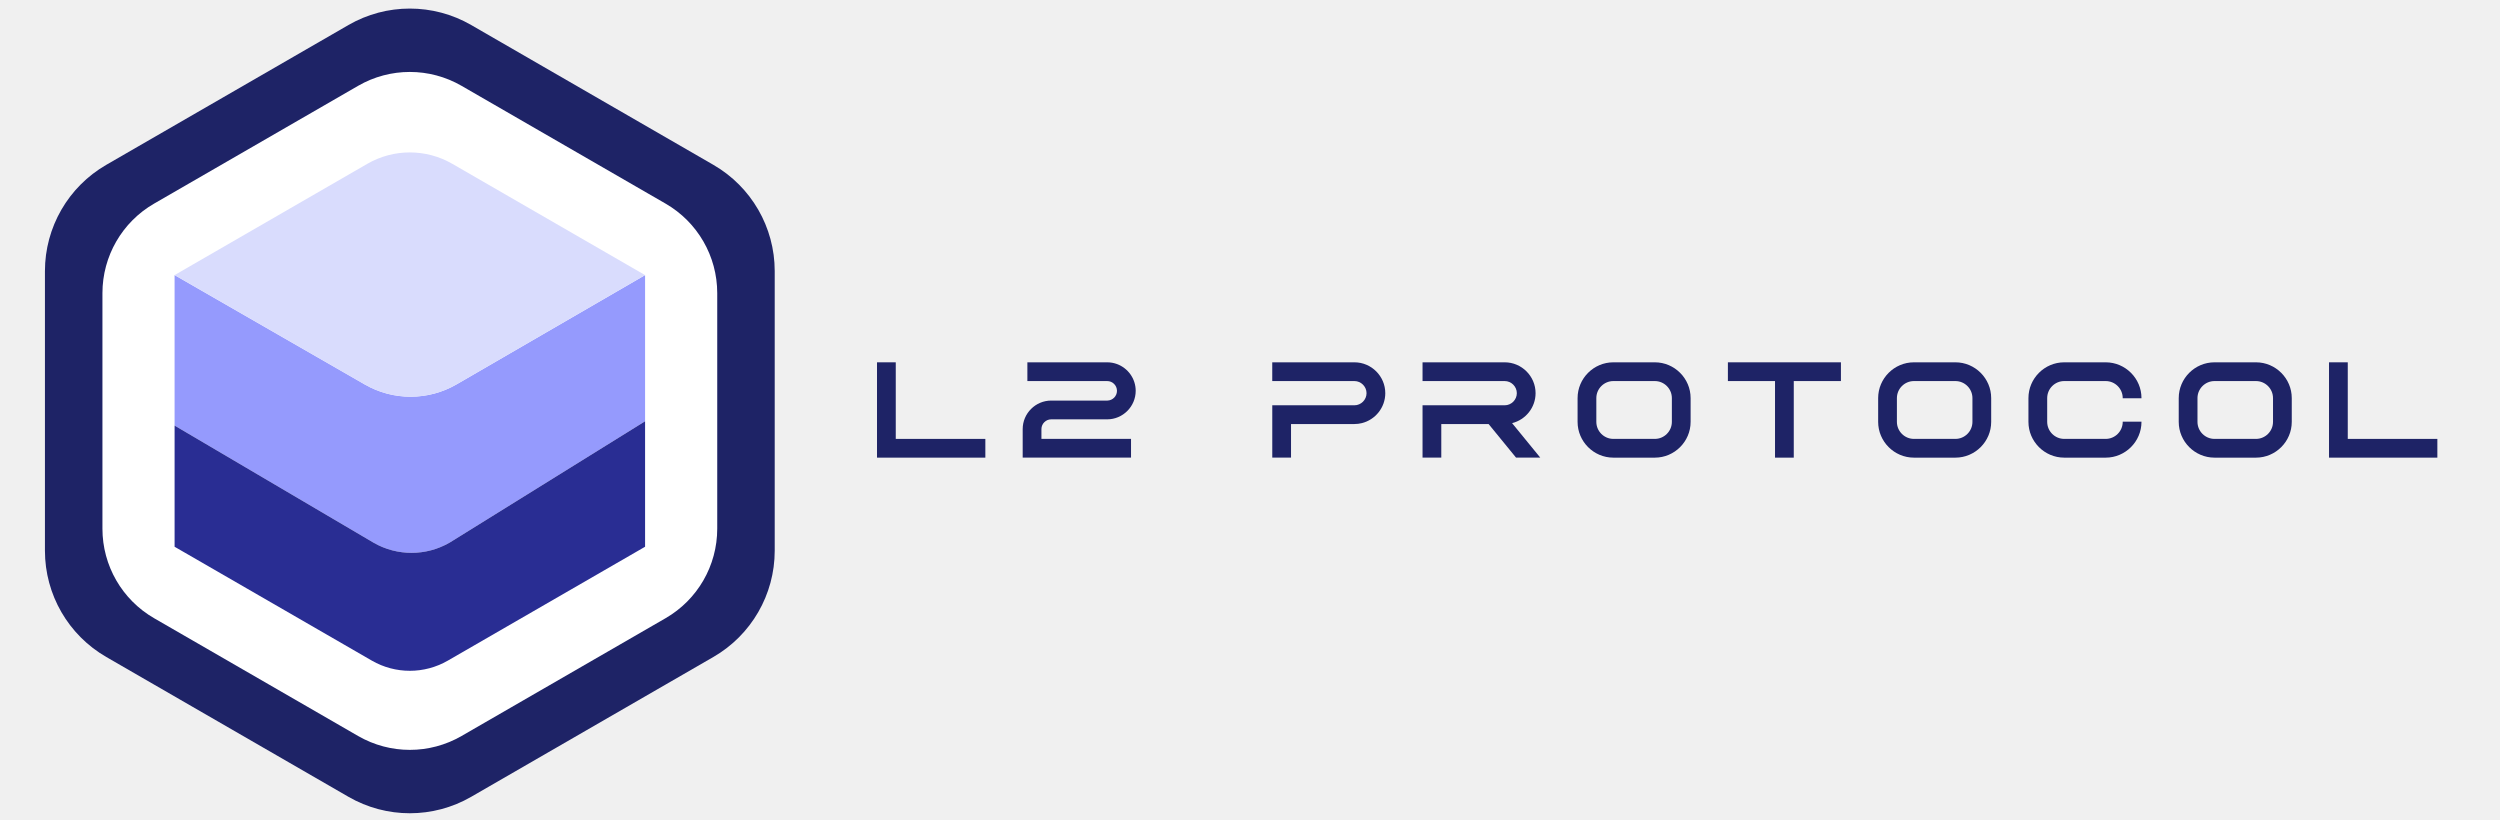
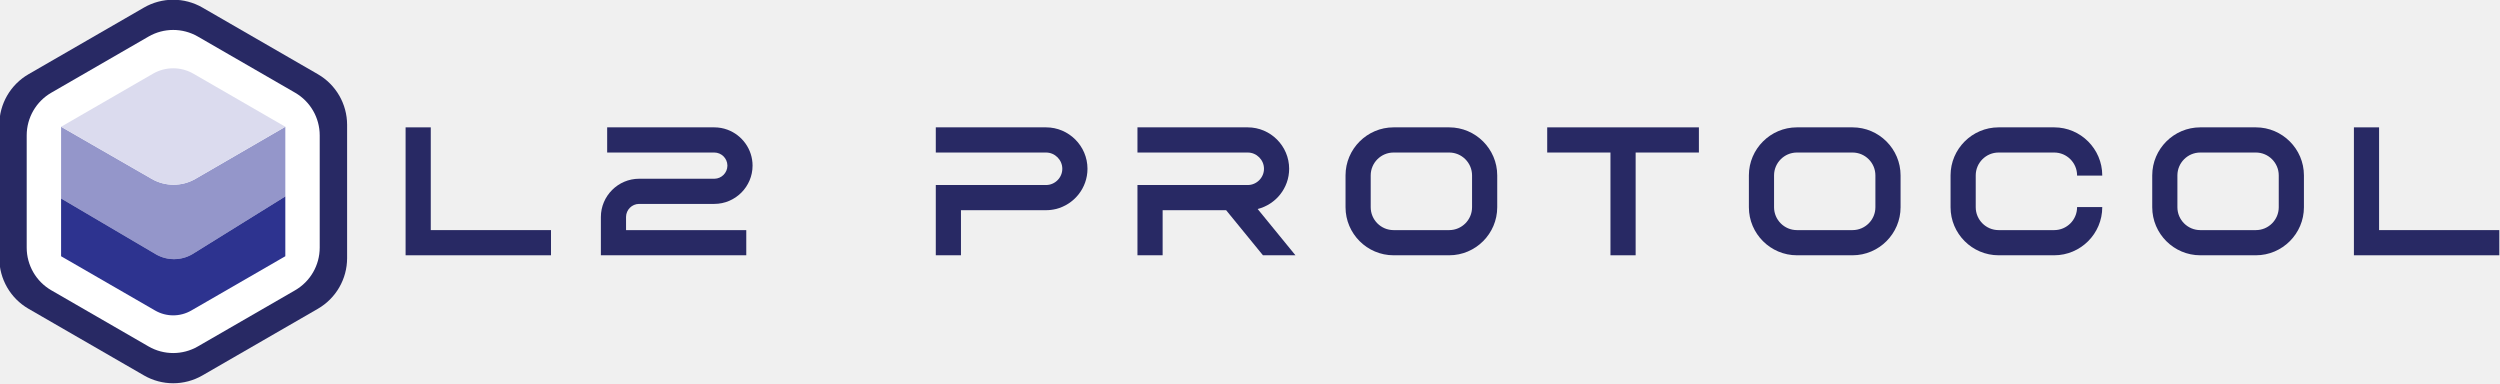
- <svg xmlns="http://www.w3.org/2000/svg" id="Layer_1" version="1.1" viewBox="340 285 1220 400">
-   <defs>
-     <style>
-       .st0 {
-         fill: #1e2366;
-       }
- 
-       .st1 {
-         fill: #292d93;
-       }
- 
-       .st2 {
-         fill: #d9dcfd;
-       }
- 
-       .st3 {
-         fill: #fff;
-       }
- 
-       .st4 {
-         fill: #959afd;
-       }
-     </style>
-   </defs>
-   <g transform="translate(612, -279)">
-     <path class="st0" d="M208.85,787.33h-52.87v-46.52h9.15v37.37h43.72v9.15Z" />
-     <path class="st0" d="M229.36,749.96v-9.15h38.95c1.67,0,3.28.3,4.76.84,5.33,1.96,9.15,7.09,9.15,13.07,0,7.65-6.26,13.92-13.92,13.92h-20.62s-6.7,0-6.7,0c-.02,0-.05,0-.07,0-2.56.04-4.66,2.13-4.69,4.69v4.84h43.72v9.15h-52.87v-13.92c0-7.65,6.26-13.92,13.92-13.92h27.4c2.56-.04,4.66-2.13,4.69-4.69,0-.02,0-.05,0-.07s0-.05,0-.07c-.04-2.59-2.17-4.69-4.76-4.69h-38.95Z" />
-     <path class="st0" d="M348.86,761.78h40.1c3.23,0,5.91-2.68,5.91-5.91s-2.68-5.91-5.91-5.91h-40.1v-9.15h40.1c8.28,0,15.06,6.78,15.06,15.06,0,7.04-4.9,13-11.46,14.62-1.16.29-2.36.44-3.6.44h-30.94v16.39h-9.15v-25.55Z" />
-     <path class="st0" d="M441.78,761.78h20.52c3.23,0,5.91-2.68,5.91-5.91s-2.68-5.91-5.91-5.91h-40.1v-9.15h40.1c8.28,0,15.06,6.78,15.06,15.06,0,7.04-4.9,13-11.46,14.62l13.75,16.83h-11.82l-13.39-16.39h-23.09v16.39h-9.15v-25.55h19.58Z" />
-     <path class="st0" d="M553.02,758.27v11.6c0,9.6-7.86,17.46-17.46,17.46h-20.24c-9.6,0-17.46-7.86-17.46-17.46v-11.6c0-9.6,7.86-17.46,17.46-17.46h20.24c9.6,0,17.46,7.86,17.46,17.46ZM535.56,778.18c4.57,0,8.31-3.74,8.31-8.31v-11.6c0-4.57-3.74-8.31-8.31-8.31h-20.24c-4.57,0-8.31,3.74-8.31,8.31v11.6c0,4.57,3.74,8.31,8.31,8.31h20.24Z" />
-     <path class="st0" d="M626.36,749.96h-23v37.37h-9.15v-37.37h-23v-9.15h55.16v9.15Z" />
-     <path class="st0" d="M699.7,758.27v11.6c0,9.6-7.86,17.46-17.46,17.46h-20.24c-9.6,0-17.46-7.86-17.46-17.46v-11.6c0-9.6,7.86-17.46,17.46-17.46h20.24c9.6,0,17.46,7.86,17.46,17.46ZM682.24,778.18c4.57,0,8.31-3.74,8.31-8.31v-11.6c0-4.57-3.74-8.31-8.31-8.31h-20.24c-4.57,0-8.31,3.74-8.31,8.31v11.6c0,4.57,3.74,8.31,8.31,8.31h20.24Z" />
-     <path class="st0" d="M763.89,769.87v-.08h9.15v.08c0,9.6-7.86,17.46-17.46,17.46h-20.24c-9.6,0-17.46-7.86-17.46-17.46v-11.6c0-9.6,7.86-17.46,17.46-17.46h20.24c9.6,0,17.46,7.86,17.46,17.46v.08h-9.15v-.08c0-4.57-3.74-8.31-8.31-8.31h-20.24c-4.57,0-8.31,3.74-8.31,8.31v11.6c0,4.57,3.74,8.31,8.31,8.31h20.24c4.57,0,8.31-3.74,8.31-8.31Z" />
-     <path class="st0" d="M846.38,758.27v11.6c0,9.6-7.86,17.46-17.46,17.46h-20.24c-9.6,0-17.46-7.86-17.46-17.46v-11.6c0-9.6,7.86-17.46,17.46-17.46h20.24c9.6,0,17.46,7.86,17.46,17.46ZM828.92,778.18c4.57,0,8.31-3.74,8.31-8.31v-11.6c0-4.57-3.74-8.31-8.31-8.31h-20.24c-4.57,0-8.31,3.74-8.31,8.31v11.6c0,4.57,3.74,8.31,8.31,8.31h20.24Z" />
-     <path class="st0" d="M917.43,787.33h-52.87v-46.52h9.15v37.37h43.72v9.15Z" />
+ <svg xmlns="http://www.w3.org/2000/svg" version="1.1" id="Layer_1" x="0px" y="0px" width="1275.02px" height="195.6px" viewBox="0 0 1275.02 195.6" enable-background="new 0 0 1275.02 195.6" xml:space="preserve">
+   <g>
+     <path fill="#282964" d="M281.012,130.195h-61.317h-12.838v-12.838V64.952h12.838v52.405h61.317V130.195z" />
+     <path fill="#282964" d="M309.66,77.79V64.952h54.636c2.345,0,4.598,0.418,6.685,1.186c7.468,2.744,12.834,9.942,12.834,18.334   c0,10.738-8.783,19.521-19.519,19.521h-28.921h-9.404c-0.032,0-0.065,0-0.098,0c-3.597,0.055-6.531,2.986-6.584,6.585   c0,0.033,0,0.066,0,0.099v6.682h40.818h20.499v12.838h-61.317h-12.837v-12.838v-6.682c0-10.737,8.784-19.519,19.519-19.519h28.922   h9.403c0.033,0,0.066,0,0.099,0c3.596-0.056,6.531-2.988,6.586-6.586c0-0.033,0-0.066,0-0.1c0-0.033,0-0.065,0-0.099   c-0.055-3.632-3.042-6.583-6.685-6.583h-45.007H309.66z" />
+     <path fill="#282964" d="M477.261,94.364h12.837h14.623h28.778c4.535,0,8.287-3.755,8.287-8.286c0-4.535-3.752-8.288-8.287-8.288   h-28.778h-14.623h-12.837V64.952h56.238c11.617,0,21.126,9.505,21.126,21.126c0,9.877-6.872,18.229-16.075,20.51   c-1.62,0.401-3.311,0.611-5.051,0.611h-11.018h-12.399h-11.695h-8.289v22.996h-12.837v-22.996V94.364z" />
+     <path fill="#282964" d="M607.577,94.364h28.777c4.535,0,8.291-3.755,8.291-8.286c0-4.535-3.756-8.288-8.291-8.288h-28.777h-14.623   h-12.839V64.952h12.839h8.287h35.113c11.619,0,21.125,9.505,21.125,21.126c0,9.877-6.874,18.228-16.073,20.508l19.283,23.609   h-16.575l-18.78-22.996h-24.093h-8.287v22.996h-12.839v-22.996V94.364h12.839H607.577z" />
+     <path fill="#282964" d="M763.598,89.44v16.267c0,13.468-11.021,24.488-24.489,24.488h-28.387   c-13.468,0-24.488-11.021-24.488-24.488V89.44c0-13.47,11.021-24.488,24.488-24.488h28.387   C752.576,64.952,763.598,75.97,763.598,89.44z M739.108,117.357c6.41,0,11.651-5.243,11.651-11.65V89.44   c0-6.409-5.241-11.65-11.651-11.65h-28.387c-6.406,0-11.65,5.241-11.65,11.65v16.267c0,6.407,5.244,11.65,11.65,11.65H739.108z" />
+     <path fill="#282964" d="M866.452,77.79h-32.263v52.405h-12.839V77.79h-32.263V64.952h32.263h12.839h32.263V77.79z" />
+     <path fill="#282964" d="M969.308,89.44v16.267c0,13.468-11.02,24.488-24.487,24.488h-28.388c-13.469,0-24.488-11.021-24.488-24.488   V89.44c0-13.47,11.02-24.488,24.488-24.488h28.388C958.288,64.952,969.308,75.97,969.308,89.44z M944.82,117.357   c6.408,0,11.649-5.243,11.649-11.65V89.44c0-6.409-5.241-11.65-11.649-11.65h-28.388c-6.407,0-11.649,5.241-11.649,11.65v16.267   c0,6.407,5.242,11.65,11.649,11.65H944.82z" />
+     <path fill="#282964" d="M1059.328,105.707v-0.109h12.837v0.109c0,13.468-11.019,24.488-24.488,24.488h-28.387   c-13.469,0-24.49-11.021-24.49-24.488V89.44c0-13.47,11.021-24.488,24.49-24.488h28.387c13.47,0,24.488,11.018,24.488,24.488v0.11   h-12.837v-0.11c0-6.409-5.242-11.65-11.651-11.65h-28.387c-6.408,0-11.651,5.241-11.651,11.65v16.267   c0,6.407,5.243,11.65,11.651,11.65h28.387C1054.086,117.357,1059.328,112.114,1059.328,105.707z" />
+     <path fill="#282964" d="M1175.021,89.44v16.267c0,13.468-11.021,24.488-24.489,24.488h-28.388   c-13.467,0-24.487-11.021-24.487-24.488V89.44c0-13.47,11.021-24.488,24.487-24.488h28.388   C1163.999,64.952,1175.021,75.97,1175.021,89.44z M1150.531,117.357c6.41,0,11.65-5.243,11.65-11.65V89.44   c0-6.409-5.24-11.65-11.65-11.65h-28.388c-6.405,0-11.65,5.241-11.65,11.65v16.267c0,6.407,5.245,11.65,11.65,11.65H1150.531z" />
+     <path fill="#282964" d="M1274.667,130.195h-61.317h-12.837v-12.838V64.952h12.837v52.405h61.317V130.195z" />
  </g>
-   <g>
-     <path class="st0" d="M510.06,297.2l-118.19,68.24c-18.52,10.69-29.94,30.46-29.94,51.85v136.47c0,21.39,11.41,41.15,29.94,51.85l118.19,68.24c18.52,10.69,41.35,10.69,59.87,0l118.19-68.24c18.52-10.69,29.94-30.46,29.94-51.85v-136.47c0-21.39-11.41-41.15-29.94-51.85l-118.19-68.24c-18.52-10.69-41.35-10.69-59.87,0Z" />
-     <path class="st3" d="M514.78,326.87l-99.57,57.49c-15.61,9.01-25.22,25.66-25.22,43.68v114.97c0,18.02,9.61,34.67,25.22,43.68l99.57,57.49c15.61,9.01,34.83,9.01,50.44,0l99.57-57.49c15.61-9.01,25.22-25.66,25.22-43.68v-114.97c0-18.02-9.61-34.67-25.22-43.68l-99.57-57.49c-15.61-9.01-34.83-9.01-50.44,0Z" />
-     <path class="st4" d="M654.8,419.25v71.33l-95.37,59.21c-11.47,6.64-25.61,6.67-37.1.06l-97.13-57.17v-73.44l92.84,53.39c13.87,7.97,30.94,7.95,44.78-.07l91.99-53.32Z" />
-     <path class="st2" d="M654.8,419.25l-91.99,53.32c-13.84,8.02-30.91,8.05-44.78.07l-92.84-53.39,94.07-54.31c12.83-7.41,28.63-7.41,41.46,0l94.07,54.31Z" />
-     <path class="st1" d="M654.8,490.58v61.23l-96.25,55.57c-11.48,6.63-25.62,6.63-37.1,0l-96.25-55.57v-59.13l97.13,57.17c11.49,6.61,25.63,6.58,37.1-.06l95.37-59.21Z" />
-   </g>
+   <path fill="#282964" d="M73.424,3.86l-58.87,33.988C5.328,43.175-0.357,53.021-0.357,63.674v67.978  c0,10.654,5.685,20.5,14.911,25.826l58.87,33.988c9.227,5.328,20.595,5.328,29.822,0l58.87-33.988  c9.227-5.326,14.911-15.172,14.911-25.826V63.674c0-10.653-5.685-20.499-14.911-25.826L103.247,3.86  C94.019-1.467,82.651-1.467,73.424,3.86" />
+   <path fill="#FFFFFF" d="M75.774,18.638L26.178,47.272C18.405,51.76,13.617,60.054,13.617,69.03v57.267  c0,8.977,4.788,17.271,12.562,21.758l49.596,28.635c7.772,4.488,17.35,4.488,25.123,0l49.595-28.635  c7.774-4.486,12.563-12.781,12.563-21.758V69.03c0-8.976-4.788-17.27-12.563-21.758l-49.595-28.634  C93.124,14.15,83.546,14.15,75.774,18.638" />
+   <path fill="#9496CA" d="M145.518,64.65v35.528l-47.504,29.496c-5.713,3.309-12.758,3.322-18.481,0.029l-48.381-28.475V64.65  l46.242,26.592c6.908,3.973,15.411,3.961,22.306-0.035L145.518,64.65z" />
+   <path fill="#DBDBEE" d="M145.518,64.65L99.7,91.207c-6.895,3.996-15.397,4.008-22.306,0.035L31.152,64.65l46.859-27.054  c6.389-3.69,14.259-3.69,20.65,0L145.518,64.65z" />
+   <path fill="#2D338F" d="M145.518,100.18v30.5l-47.943,27.678c-5.718,3.303-12.762,3.303-18.479,0L31.152,130.68v-29.451  l48.381,28.475c5.724,3.293,12.769,3.279,18.481-0.029L145.518,100.18z" />
</svg>
